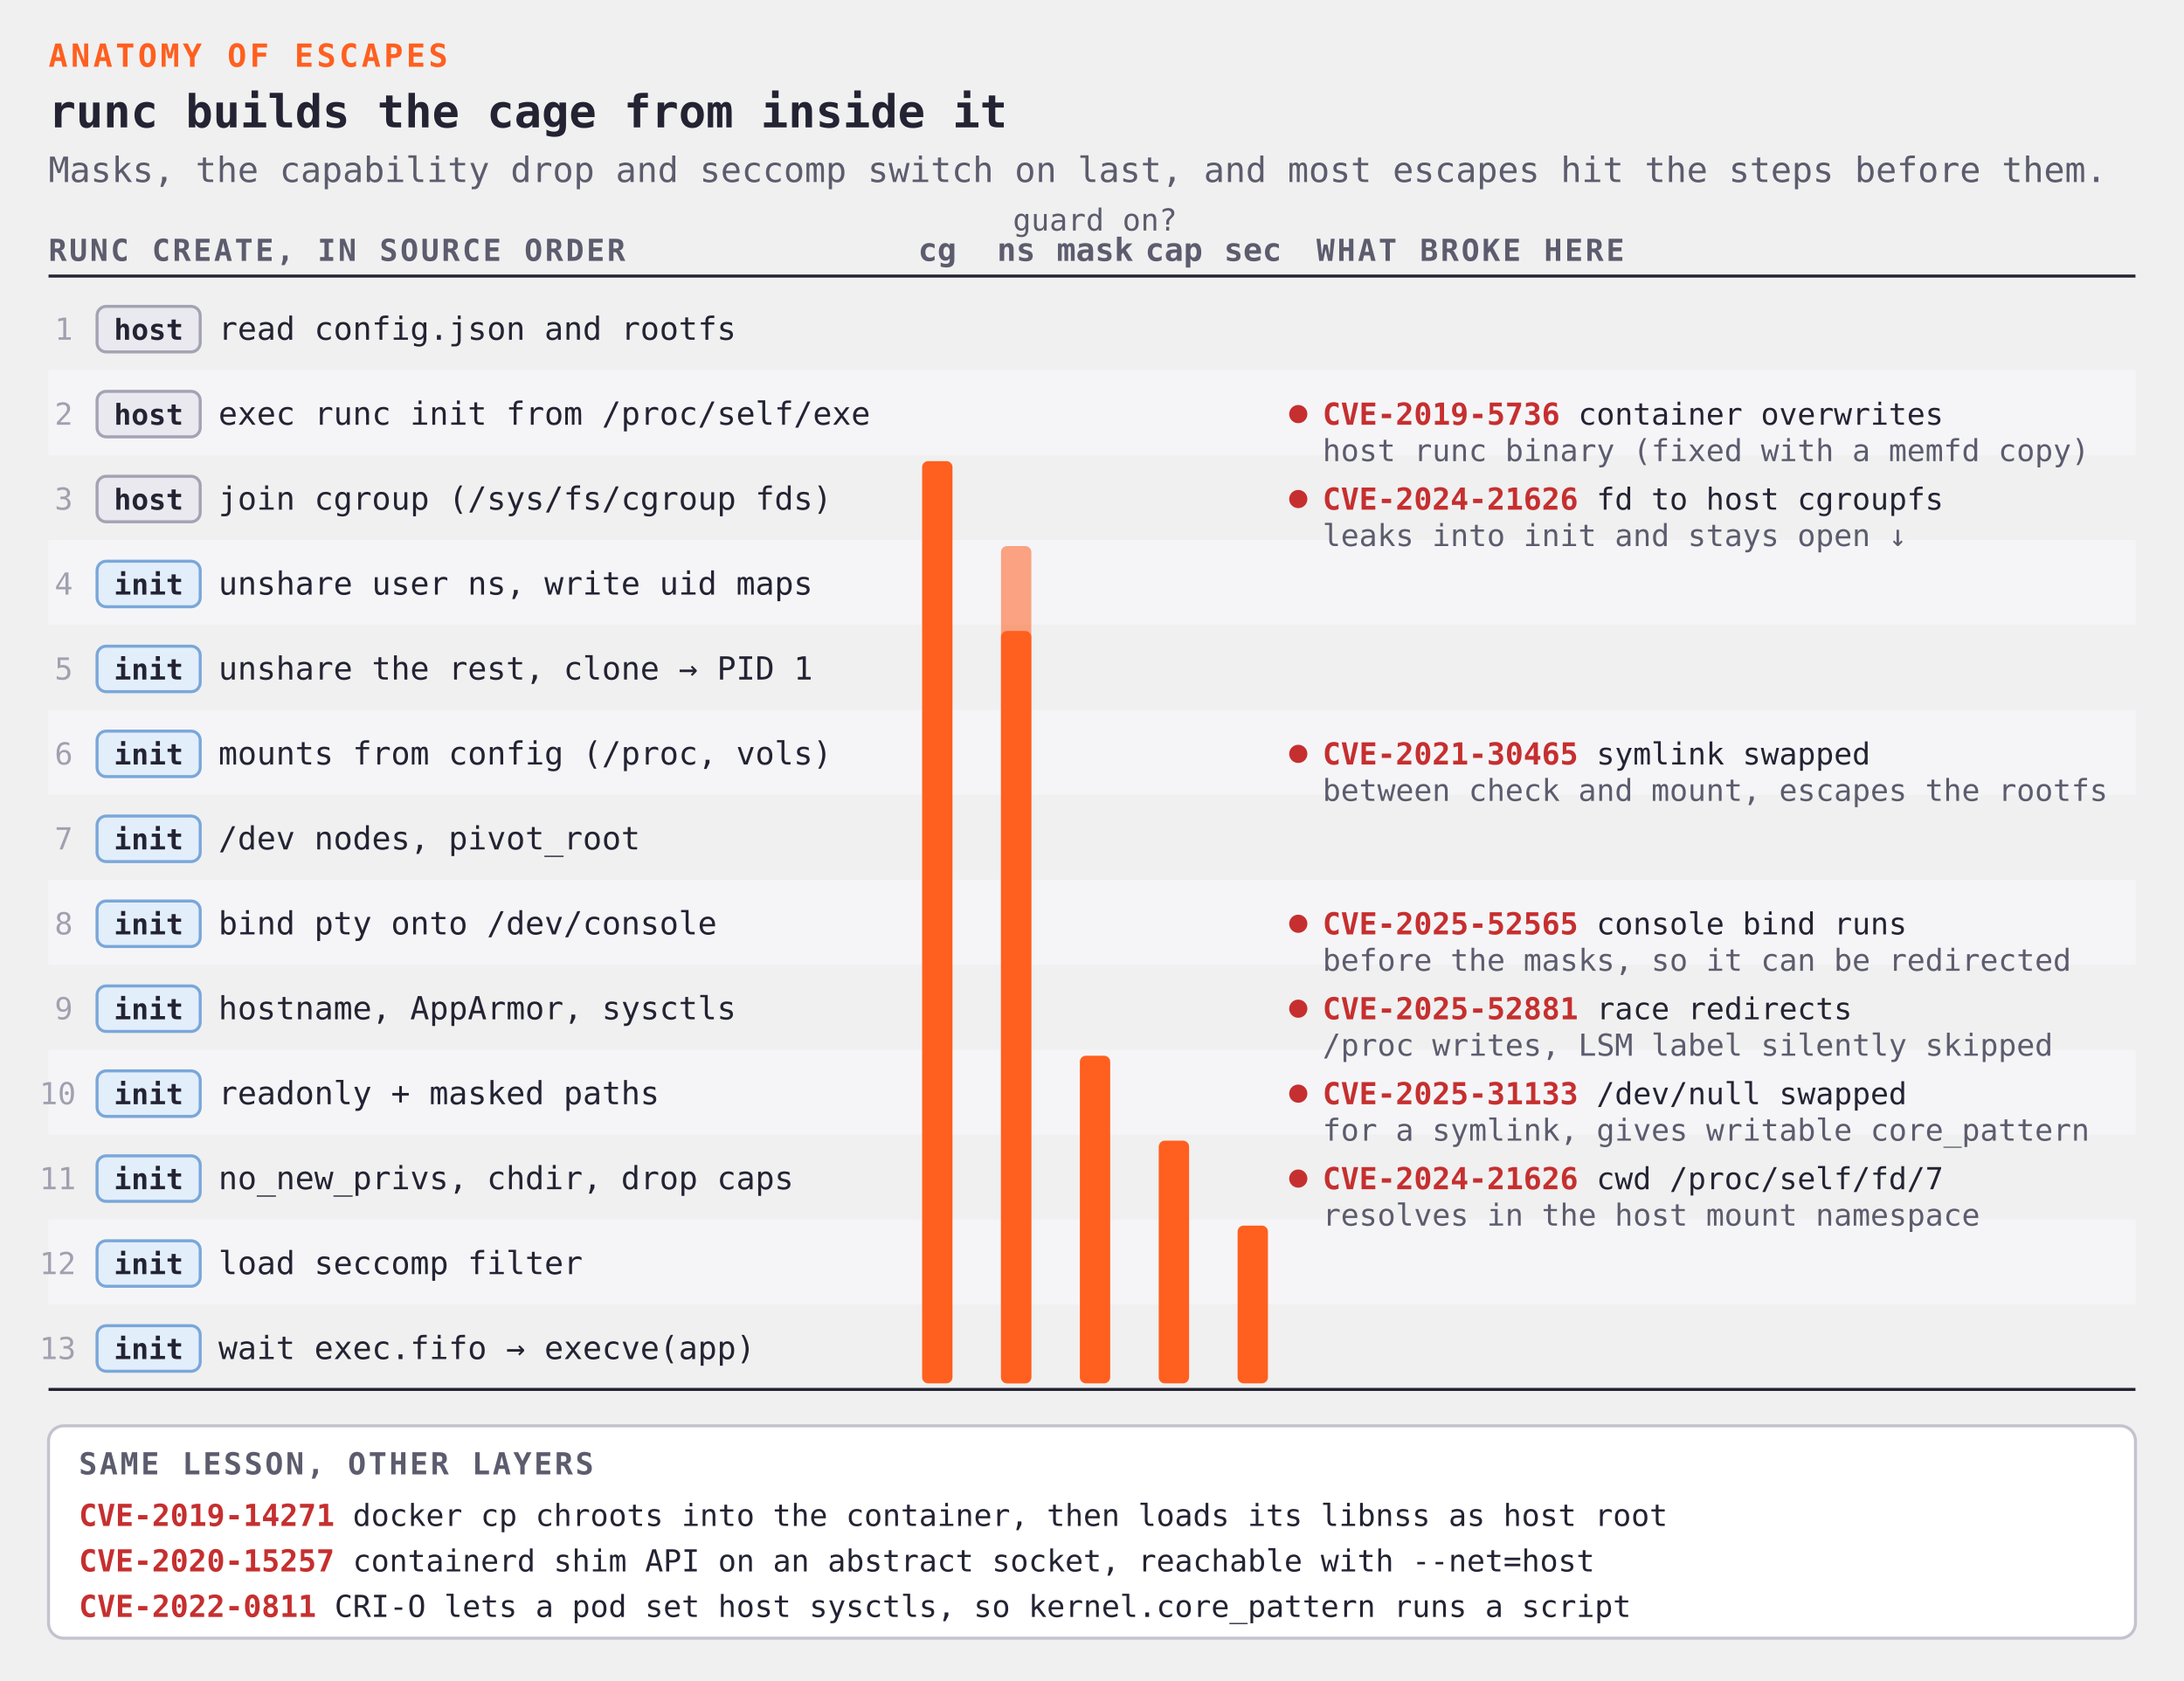
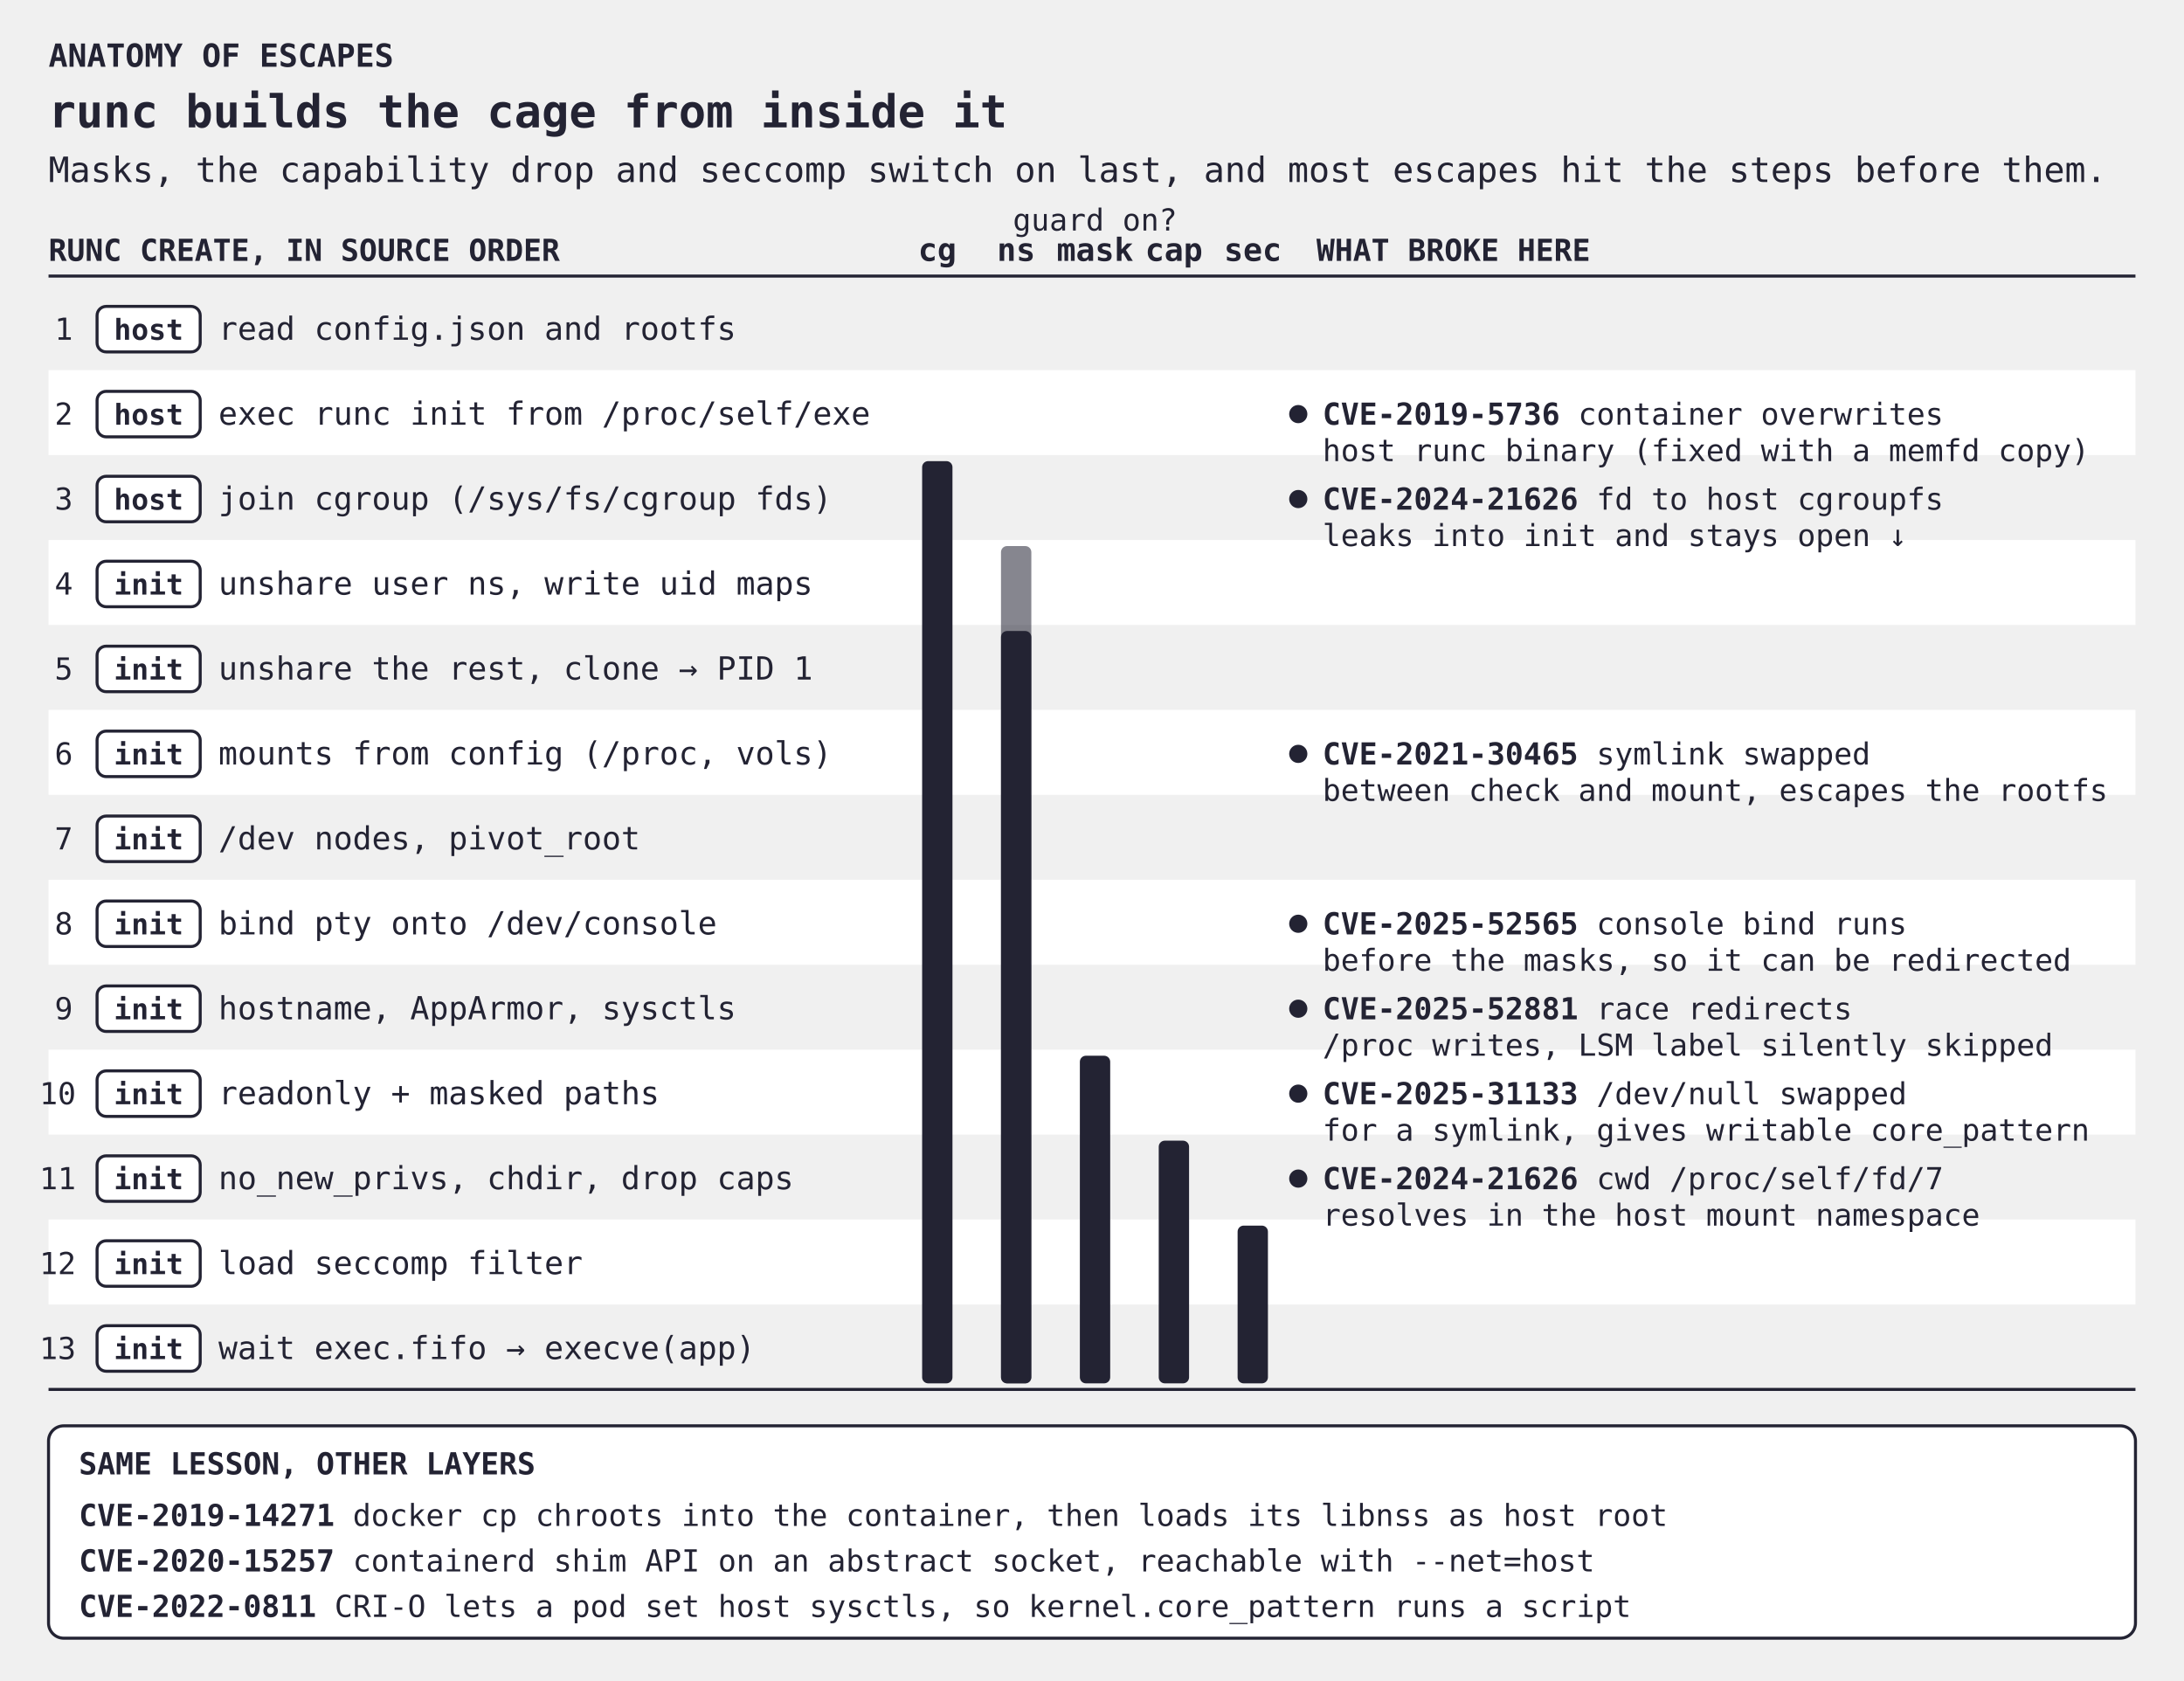
<svg xmlns="http://www.w3.org/2000/svg" viewBox="0 0 720 554" role="img" aria-labelledby="title desc" font-family="'Roboto Mono', ui-monospace, SFMono-Regular, Menlo, Consolas, 'DejaVu Sans Mono', monospace">
  <style>
    text { fill: #232333; font-size: 10.5px; }
-     .k { font-size: 10.5px; font-weight: 600; letter-spacing: .1em; fill: #ff5f1f; }
+     .k { font-size: 10.5px; font-weight: 600; fill: #232333; }
    .t { font-size: 15px; font-weight: 700; }
-     .c { font-size: 11.5px; fill: #5c5c6e; }
-     .lane { font-size: 10px; font-weight: 600; letter-spacing: .08em; fill: #5c5c6e; }
-     .m { fill: #5c5c6e; font-size: 10px; }
+     .c { font-size: 11.5px; fill: #232333; }
+     .lane { font-size: 10px; font-weight: 600; fill: #232333; }
+     .m { fill: #232333; font-size: 10px; }
    .cv { font-size: 10px; }
-     .id { fill: #c62f2f; font-weight: 700; font-size: 10px; }
-     .num { fill: #a0a0b0; font-size: 10px; }
-     .host { fill: #e9e9ef; stroke: #a3a3b3; stroke-width: 1; }
-     .init { fill: #e3eefb; stroke: #7aa7d9; stroke-width: 1; }
+     .id { fill: #232333; font-weight: 700; font-size: 10px; }
+     .num { fill: #232333; font-size: 10px; }
+     .host { fill: #ffffff; stroke: #232333; stroke-width: 1; }
+     .init { fill: #ffffff; stroke: #232333; stroke-width: 1; }
    .pill { font-size: 9.5px; font-weight: 600; }
-     .bar { fill: #ff5f1f; }
-     .dot { fill: #c62f2f; }
+     .bar { fill: #232333; }
+     .dot { fill: #232333; }
  </style>
  <text class="k" x="16" y="22">ANATOMY OF ESCAPES</text>
  <text class="t" x="16" y="42">runc builds the cage from inside it</text>
  <text class="c" x="16" y="60">Masks, the capability drop and seccomp switch on last, and most escapes hit the steps before them.</text>
  <text class="lane" x="16" y="86">RUNC CREATE, IN SOURCE ORDER</text>
  <text class="m" x="361" y="76" text-anchor="middle">guard on?</text>
-   <g text-anchor="middle" style="font-size:9.5px;font-weight:600;fill:#5c5c6e">
-     <text x="309" y="86" style="fill:#5c5c6e">cg</text>
-     <text x="335" y="86" style="fill:#5c5c6e">ns</text>
-     <text x="361" y="86" style="fill:#5c5c6e">mask</text>
-     <text x="387" y="86" style="fill:#5c5c6e">cap</text>
-     <text x="413" y="86" style="fill:#5c5c6e">sec</text>
+   <g text-anchor="middle" style="font-size:9.5px;font-weight:600;fill: #232333">
+     <text x="309" y="86" style="fill: #232333">cg</text>
+     <text x="335" y="86" style="fill: #232333">ns</text>
+     <text x="361" y="86" style="fill: #232333">mask</text>
+     <text x="387" y="86" style="fill: #232333">cap</text>
+     <text x="413" y="86" style="fill: #232333">sec</text>
  </g>
  <text class="lane" x="434" y="86">WHAT BROKE HERE</text>
  <line x1="16" y1="91" x2="704" y2="91" stroke="#232333" stroke-width="1" />
-   <g fill="#f5f5f8">
+   <g fill="#ffffff">
    <rect x="16" y="122" width="688" height="28" />
    <rect x="16" y="178" width="688" height="28" />
    <rect x="16" y="234" width="688" height="28" />
    <rect x="16" y="290" width="688" height="28" />
    <rect x="16" y="346" width="688" height="28" />
    <rect x="16" y="402" width="688" height="28" />
  </g>
  <rect class="bar" x="304" y="152" width="10" height="304" rx="2" />
  <rect class="bar" x="330" y="180" width="10" height="276" rx="2" opacity=".55" />
  <rect class="bar" x="330" y="208" width="10" height="248" rx="2" />
  <rect class="bar" x="356" y="348" width="10" height="108" rx="2" />
  <rect class="bar" x="382" y="376" width="10" height="80" rx="2" />
  <rect class="bar" x="408" y="404" width="10" height="52" rx="2" />
  <g>
    <text class="num" x="18" y="112">1</text>
    <rect class="host" x="32" y="101" width="34" height="15" rx="3" />
    <text class="pill" x="49" y="112" text-anchor="middle">host</text>
    <text x="72" y="112">read config.json and rootfs</text>
    <text class="num" x="18" y="140">2</text>
    <rect class="host" x="32" y="129" width="34" height="15" rx="3" />
    <text class="pill" x="49" y="140" text-anchor="middle">host</text>
    <text x="72" y="140">exec runc init from /proc/self/exe</text>
    <text class="num" x="18" y="168">3</text>
    <rect class="host" x="32" y="157" width="34" height="15" rx="3" />
    <text class="pill" x="49" y="168" text-anchor="middle">host</text>
    <text x="72" y="168">join cgroup (/sys/fs/cgroup fds)</text>
    <text class="num" x="18" y="196">4</text>
    <rect class="init" x="32" y="185" width="34" height="15" rx="3" />
    <text class="pill" x="49" y="196" text-anchor="middle">init</text>
    <text x="72" y="196">unshare user ns, write uid maps</text>
    <text class="num" x="18" y="224">5</text>
    <rect class="init" x="32" y="213" width="34" height="15" rx="3" />
    <text class="pill" x="49" y="224" text-anchor="middle">init</text>
    <text x="72" y="224">unshare the rest, clone → PID 1</text>
    <text class="num" x="18" y="252">6</text>
    <rect class="init" x="32" y="241" width="34" height="15" rx="3" />
    <text class="pill" x="49" y="252" text-anchor="middle">init</text>
    <text x="72" y="252">mounts from config (/proc, vols)</text>
    <text class="num" x="18" y="280">7</text>
    <rect class="init" x="32" y="269" width="34" height="15" rx="3" />
    <text class="pill" x="49" y="280" text-anchor="middle">init</text>
    <text x="72" y="280">/dev nodes, pivot_root</text>
    <text class="num" x="18" y="308">8</text>
    <rect class="init" x="32" y="297" width="34" height="15" rx="3" />
    <text class="pill" x="49" y="308" text-anchor="middle">init</text>
    <text x="72" y="308">bind pty onto /dev/console</text>
    <text class="num" x="18" y="336">9</text>
    <rect class="init" x="32" y="325" width="34" height="15" rx="3" />
    <text class="pill" x="49" y="336" text-anchor="middle">init</text>
    <text x="72" y="336">hostname, AppArmor, sysctls</text>
    <text class="num" x="13" y="364">10</text>
    <rect class="init" x="32" y="353" width="34" height="15" rx="3" />
    <text class="pill" x="49" y="364" text-anchor="middle">init</text>
    <text x="72" y="364">readonly + masked paths</text>
    <text class="num" x="13" y="392">11</text>
    <rect class="init" x="32" y="381" width="34" height="15" rx="3" />
    <text class="pill" x="49" y="392" text-anchor="middle">init</text>
    <text x="72" y="392">no_new_privs, chdir, drop caps</text>
    <text class="num" x="13" y="420">12</text>
    <rect class="init" x="32" y="409" width="34" height="15" rx="3" />
    <text class="pill" x="49" y="420" text-anchor="middle">init</text>
    <text x="72" y="420">load seccomp filter</text>
    <text class="num" x="13" y="448">13</text>
    <rect class="init" x="32" y="437" width="34" height="15" rx="3" />
    <text class="pill" x="49" y="448" text-anchor="middle">init</text>
    <text x="72" y="448">wait exec.fifo → execve(app)</text>
  </g>
  <g>
    <circle class="dot" cx="428" cy="136.5" r="3" />
    <text class="cv" x="436" y="140">
      <tspan class="id">CVE-2019-5736</tspan> container overwrites</text>
    <text class="m" x="436" y="152">host runc binary (fixed with a memfd copy)</text>
    <circle class="dot" cx="428" cy="164.5" r="3" />
    <text class="cv" x="436" y="168">
      <tspan class="id">CVE-2024-21626</tspan> fd to host cgroupfs</text>
    <text class="m" x="436" y="180">leaks into init and stays open ↓</text>
    <circle class="dot" cx="428" cy="248.5" r="3" />
    <text class="cv" x="436" y="252">
      <tspan class="id">CVE-2021-30465</tspan> symlink swapped</text>
    <text class="m" x="436" y="264">between check and mount, escapes the rootfs</text>
    <circle class="dot" cx="428" cy="304.5" r="3" />
    <text class="cv" x="436" y="308">
      <tspan class="id">CVE-2025-52565</tspan> console bind runs</text>
    <text class="m" x="436" y="320">before the masks, so it can be redirected</text>
    <circle class="dot" cx="428" cy="332.5" r="3" />
    <text class="cv" x="436" y="336">
      <tspan class="id">CVE-2025-52881</tspan> race redirects</text>
    <text class="m" x="436" y="348">/proc writes, LSM label silently skipped</text>
    <circle class="dot" cx="428" cy="360.5" r="3" />
    <text class="cv" x="436" y="364">
      <tspan class="id">CVE-2025-31133</tspan> /dev/null swapped</text>
    <text class="m" x="436" y="376">for a symlink, gives writable core_pattern</text>
    <circle class="dot" cx="428" cy="388.5" r="3" />
    <text class="cv" x="436" y="392">
      <tspan class="id">CVE-2024-21626</tspan> cwd /proc/self/fd/7</text>
    <text class="m" x="436" y="404">resolves in the host mount namespace</text>
  </g>
  <line x1="16" y1="458" x2="704" y2="458" stroke="#232333" stroke-width="1" />
-   <rect x="16" y="470" width="688" height="70" rx="5" fill="#ffffff" stroke="#c3c3cf" stroke-width="1" />
+   <rect x="16" y="470" width="688" height="70" rx="5" fill="#ffffff" stroke="#232333" stroke-width="1" />
  <text class="lane" x="26" y="486">SAME LESSON, OTHER LAYERS</text>
  <text class="cv" x="26" y="503">
    <tspan class="id">CVE-2019-14271</tspan> docker cp chroots into the container, then loads its libnss as host root</text>
  <text class="cv" x="26" y="518">
    <tspan class="id">CVE-2020-15257</tspan> containerd shim API on an abstract socket, reachable with --net=host</text>
  <text class="cv" x="26" y="533">
    <tspan class="id">CVE-2022-0811</tspan>  CRI-O lets a pod set host sysctls, so kernel.core_pattern runs a script</text>
</svg>
